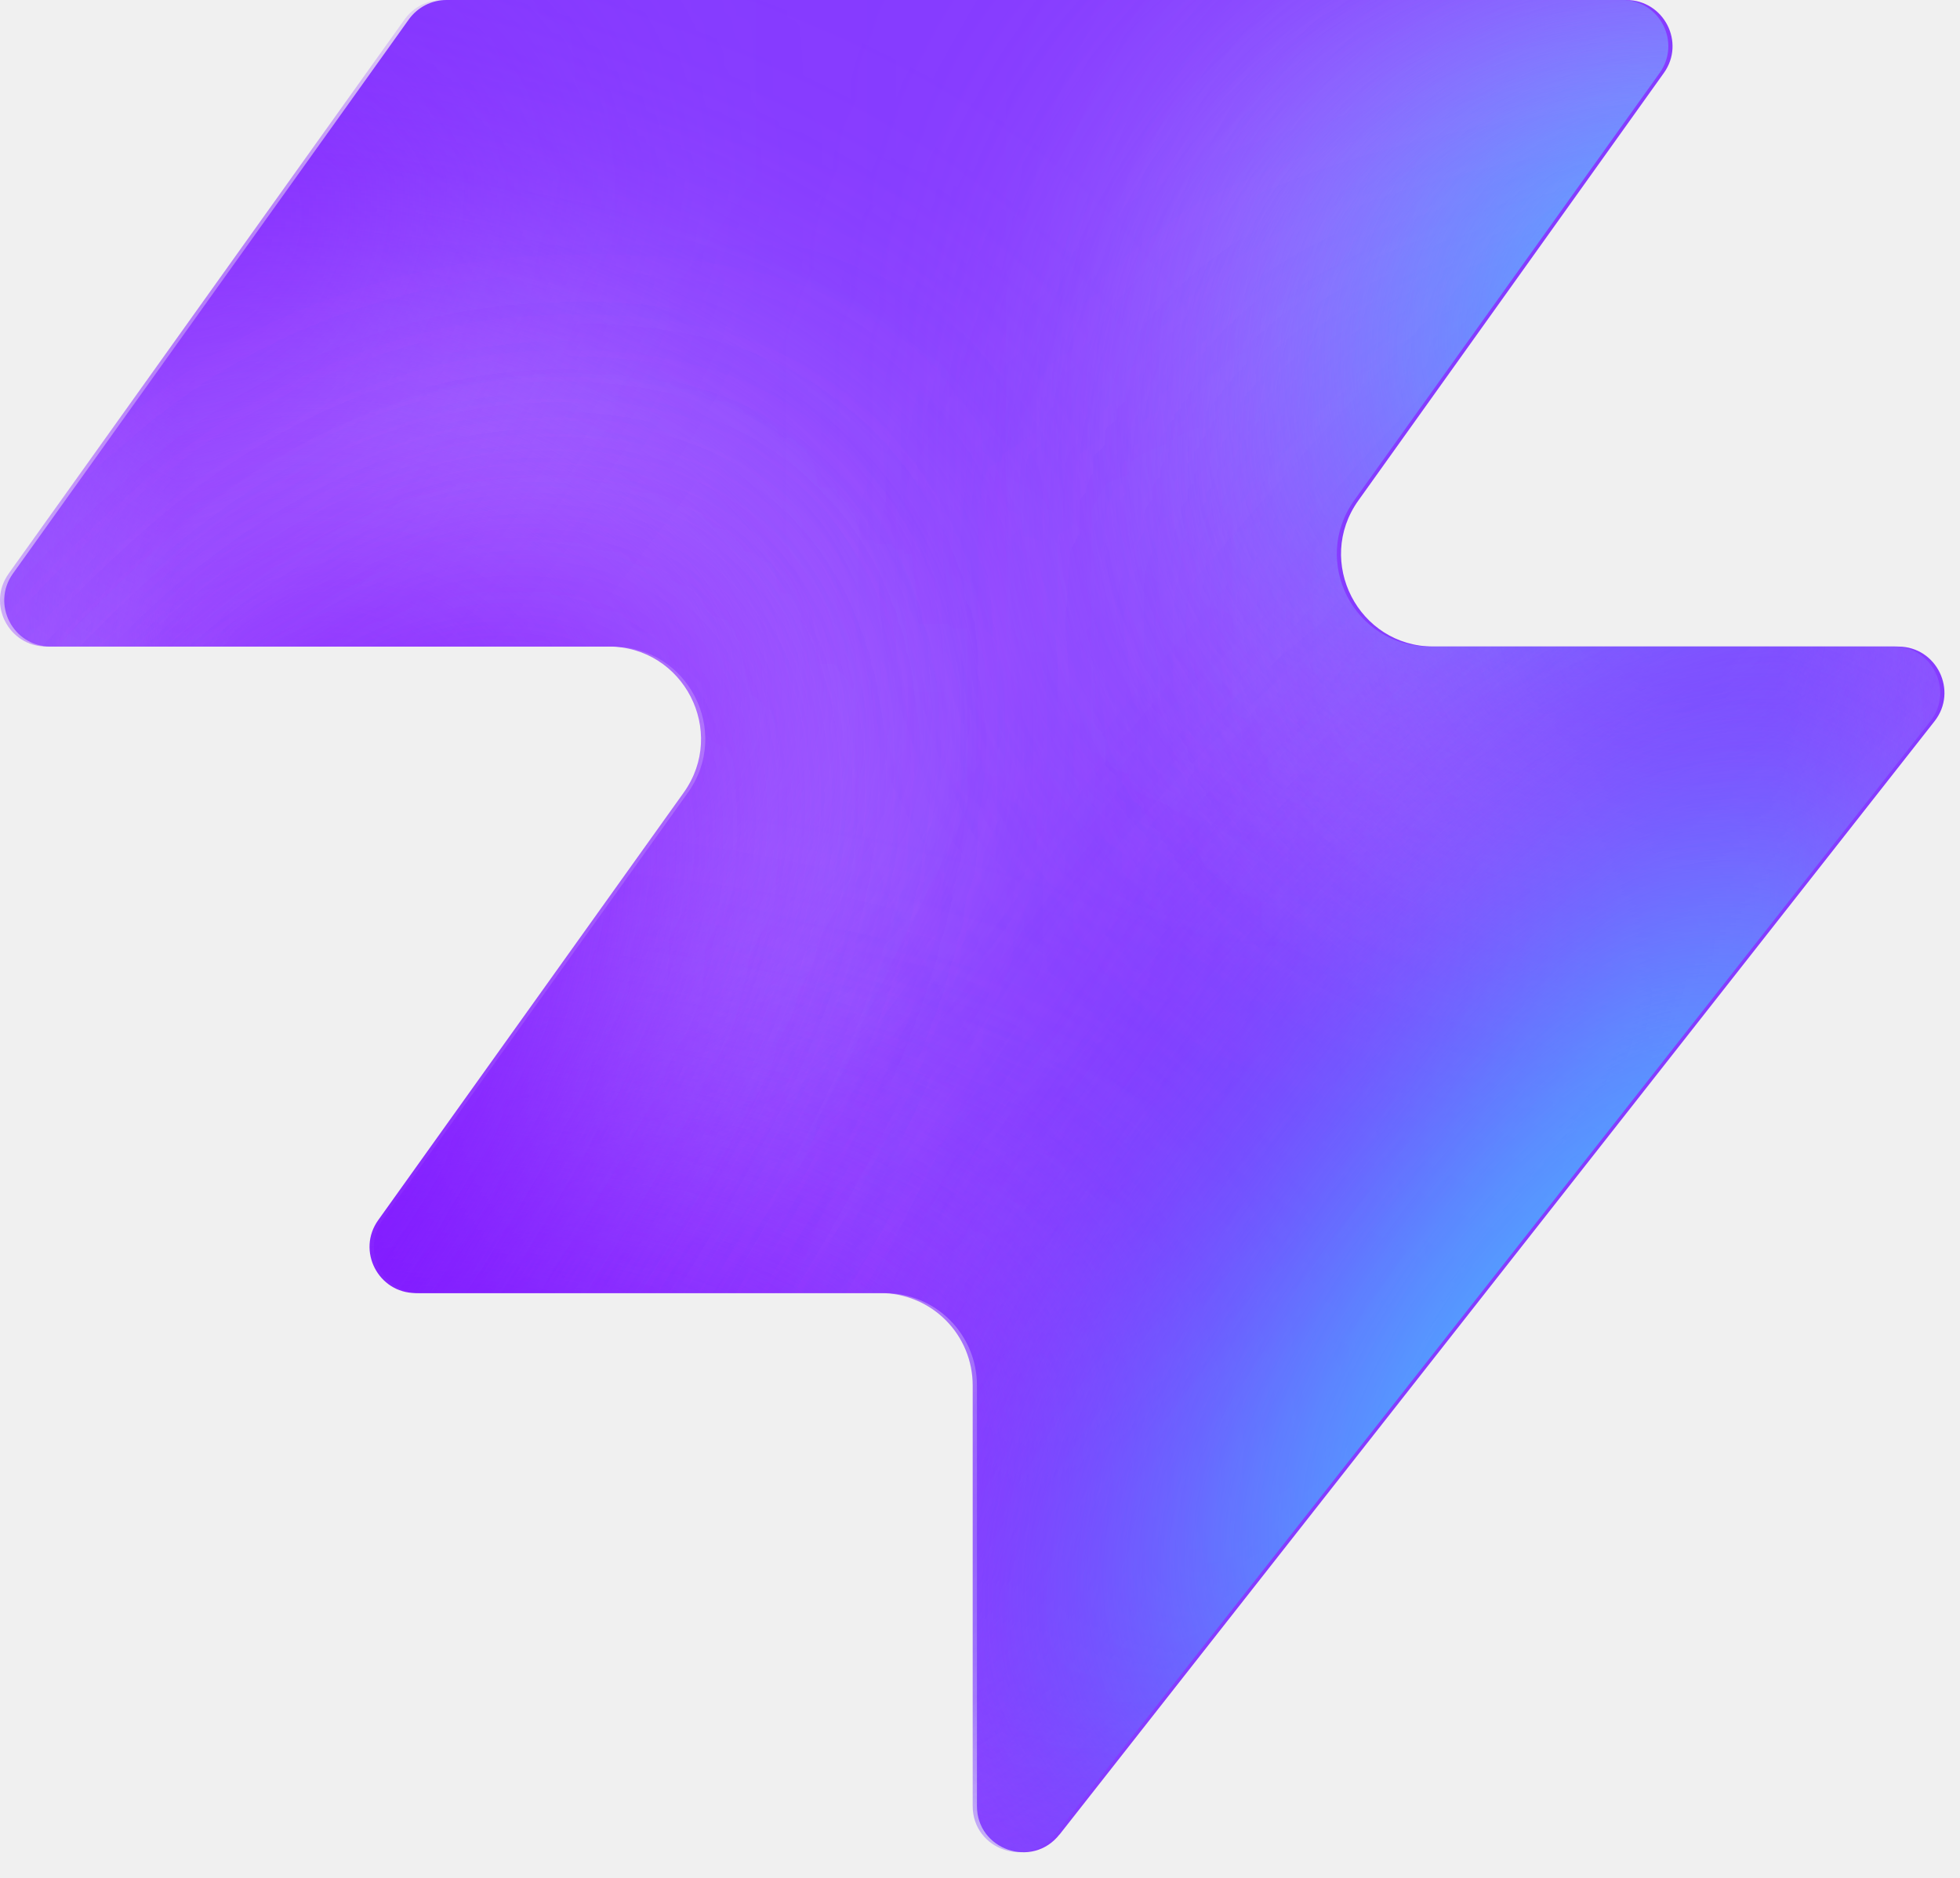
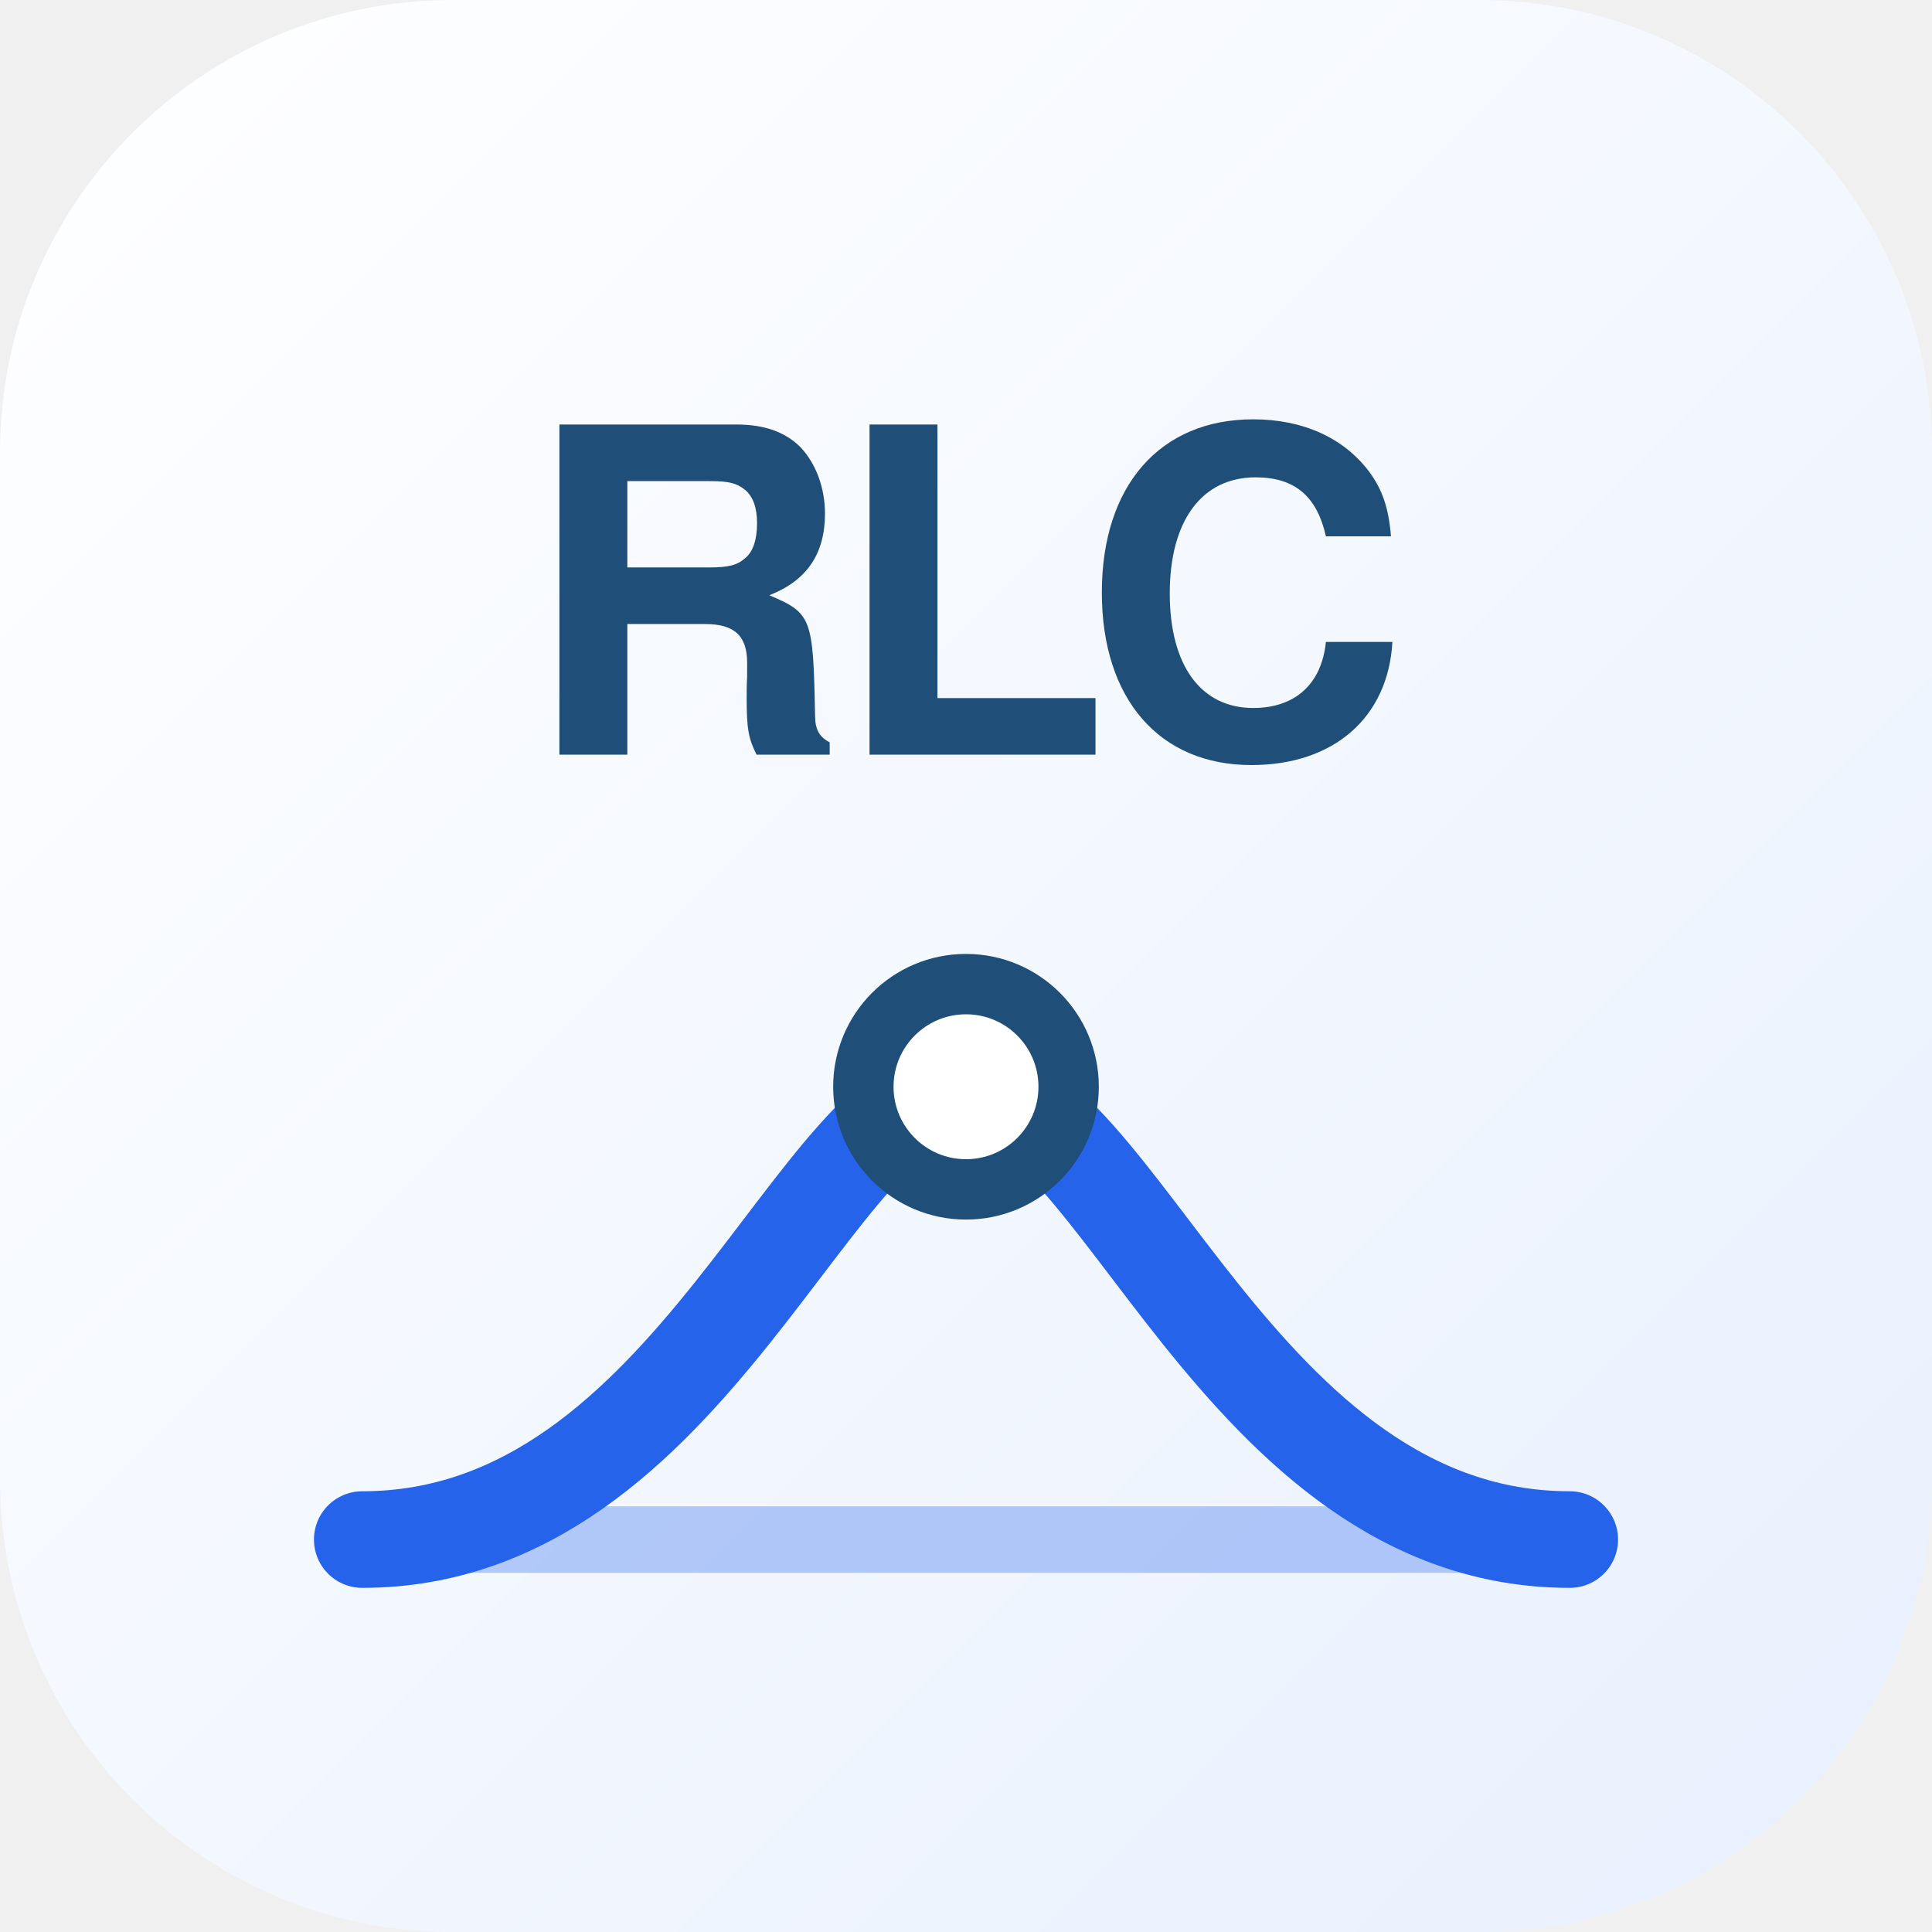
- <svg xmlns="http://www.w3.org/2000/svg" width="48" height="46" fill="none" viewBox="0 0 48 46">
-   <path fill="#863bff" d="M25.946 44.938c-.664.845-2.021.375-2.021-.698V33.937a2.26 2.26 0 0 0-2.262-2.262H10.287c-.92 0-1.456-1.04-.92-1.788l7.48-10.471c1.07-1.497 0-3.578-1.842-3.578H1.237c-.92 0-1.456-1.04-.92-1.788L10.013.474c.214-.297.556-.474.92-.474h28.894c.92 0 1.456 1.04.92 1.788l-7.48 10.471c-1.07 1.498 0 3.579 1.842 3.579h11.377c.943 0 1.473 1.088.89 1.83L25.947 44.94z" style="fill:#863bff;fill:color(display-p3 .525 .23 1);fill-opacity:1" />
-   <mask id="a" width="48" height="46" x="0" y="0" maskUnits="userSpaceOnUse" style="mask-type:alpha">
-     <path fill="#000" d="M25.842 44.938c-.664.844-2.021.375-2.021-.698V33.937a2.26 2.26 0 0 0-2.262-2.262H10.183c-.92 0-1.456-1.04-.92-1.788l7.48-10.471c1.07-1.498 0-3.579-1.842-3.579H1.133c-.92 0-1.456-1.04-.92-1.787L9.91.473c.214-.297.556-.474.92-.474h28.894c.92 0 1.456 1.04.92 1.788l-7.48 10.471c-1.07 1.498 0 3.578 1.842 3.578h11.377c.943 0 1.473 1.088.89 1.832L25.843 44.94z" style="fill:#000;fill-opacity:1" />
-   </mask>
-   <g mask="url(#a)">
-     <g filter="url(#b)">
-       <ellipse cx="5.508" cy="14.704" fill="#ede6ff" rx="5.508" ry="14.704" style="fill:#ede6ff;fill:color(display-p3 .927 .903 1);fill-opacity:1" transform="matrix(.00324 1 1 -.00324 -4.47 31.516)" />
-     </g>
-     <g filter="url(#c)">
-       <ellipse cx="10.399" cy="29.851" fill="#ede6ff" rx="10.399" ry="29.851" style="fill:#ede6ff;fill:color(display-p3 .927 .903 1);fill-opacity:1" transform="matrix(.00324 1 1 -.00324 -39.328 7.883)" />
-     </g>
-     <g filter="url(#d)">
-       <ellipse cx="5.508" cy="30.487" fill="#7e14ff" rx="5.508" ry="30.487" style="fill:#7e14ff;fill:color(display-p3 .492 .077 1);fill-opacity:1" transform="rotate(89.814 -25.913 -14.639)scale(1 -1)" />
-     </g>
-     <g filter="url(#e)">
-       <ellipse cx="5.508" cy="30.599" fill="#7e14ff" rx="5.508" ry="30.599" style="fill:#7e14ff;fill:color(display-p3 .492 .077 1);fill-opacity:1" transform="rotate(89.814 -32.644 -3.334)scale(1 -1)" />
-     </g>
-     <g filter="url(#f)">
-       <ellipse cx="5.508" cy="30.599" fill="#7e14ff" rx="5.508" ry="30.599" style="fill:#7e14ff;fill:color(display-p3 .492 .077 1);fill-opacity:1" transform="matrix(.00324 1 1 -.00324 -34.34 30.47)" />
-     </g>
-     <g filter="url(#g)">
-       <ellipse cx="14.072" cy="22.078" fill="#ede6ff" rx="14.072" ry="22.078" style="fill:#ede6ff;fill:color(display-p3 .927 .903 1);fill-opacity:1" transform="rotate(93.35 24.506 48.493)scale(-1 1)" />
-     </g>
-     <g filter="url(#h)">
-       <ellipse cx="3.47" cy="21.501" fill="#7e14ff" rx="3.47" ry="21.501" style="fill:#7e14ff;fill:color(display-p3 .492 .077 1);fill-opacity:1" transform="rotate(89.009 28.708 47.59)scale(-1 1)" />
-     </g>
-     <g filter="url(#i)">
-       <ellipse cx="3.47" cy="21.501" fill="#7e14ff" rx="3.47" ry="21.501" style="fill:#7e14ff;fill:color(display-p3 .492 .077 1);fill-opacity:1" transform="rotate(89.009 28.708 47.59)scale(-1 1)" />
-     </g>
-     <g filter="url(#j)">
-       <ellipse cx=".387" cy="8.972" fill="#7e14ff" rx="4.407" ry="29.108" style="fill:#7e14ff;fill:color(display-p3 .492 .077 1);fill-opacity:1" transform="rotate(39.51 .387 8.972)" />
-     </g>
-     <g filter="url(#k)">
-       <ellipse cx="47.523" cy="-6.092" fill="#7e14ff" rx="4.407" ry="29.108" style="fill:#7e14ff;fill:color(display-p3 .492 .077 1);fill-opacity:1" transform="rotate(37.892 47.523 -6.092)" />
-     </g>
-     <g filter="url(#l)">
-       <ellipse cx="41.412" cy="6.333" fill="#47bfff" rx="5.971" ry="9.665" style="fill:#47bfff;fill:color(display-p3 .28 .748 1);fill-opacity:1" transform="rotate(37.892 41.412 6.333)" />
-     </g>
-     <g filter="url(#m)">
-       <ellipse cx="-1.879" cy="38.332" fill="#7e14ff" rx="4.407" ry="29.108" style="fill:#7e14ff;fill:color(display-p3 .492 .077 1);fill-opacity:1" transform="rotate(37.892 -1.88 38.332)" />
-     </g>
-     <g filter="url(#n)">
-       <ellipse cx="-1.879" cy="38.332" fill="#7e14ff" rx="4.407" ry="29.108" style="fill:#7e14ff;fill:color(display-p3 .492 .077 1);fill-opacity:1" transform="rotate(37.892 -1.88 38.332)" />
-     </g>
-     <g filter="url(#o)">
-       <ellipse cx="35.651" cy="29.907" fill="#7e14ff" rx="4.407" ry="29.108" style="fill:#7e14ff;fill:color(display-p3 .492 .077 1);fill-opacity:1" transform="rotate(37.892 35.651 29.907)" />
-     </g>
-     <g filter="url(#p)">
-       <ellipse cx="38.418" cy="32.4" fill="#47bfff" rx="5.971" ry="15.297" style="fill:#47bfff;fill:color(display-p3 .28 .748 1);fill-opacity:1" transform="rotate(37.892 38.418 32.4)" />
-     </g>
-   </g>
+ <svg xmlns="http://www.w3.org/2000/svg" viewBox="0 0 64 64" width="64" height="64">
  <defs>
-     <filter id="b" width="60.045" height="41.654" x="-19.77" y="16.149" color-interpolation-filters="sRGB" filterUnits="userSpaceOnUse">
-       <feFlood flood-opacity="0" result="BackgroundImageFix" />
-       <feBlend in="SourceGraphic" in2="BackgroundImageFix" result="shape" />
-       <feGaussianBlur result="effect1_foregroundBlur_2002_17158" stdDeviation="7.659" />
-     </filter>
-     <filter id="c" width="90.34" height="51.437" x="-54.613" y="-7.533" color-interpolation-filters="sRGB" filterUnits="userSpaceOnUse">
-       <feFlood flood-opacity="0" result="BackgroundImageFix" />
-       <feBlend in="SourceGraphic" in2="BackgroundImageFix" result="shape" />
-       <feGaussianBlur result="effect1_foregroundBlur_2002_17158" stdDeviation="7.659" />
-     </filter>
-     <filter id="d" width="79.355" height="29.4" x="-49.64" y="2.03" color-interpolation-filters="sRGB" filterUnits="userSpaceOnUse">
-       <feFlood flood-opacity="0" result="BackgroundImageFix" />
-       <feBlend in="SourceGraphic" in2="BackgroundImageFix" result="shape" />
-       <feGaussianBlur result="effect1_foregroundBlur_2002_17158" stdDeviation="4.596" />
-     </filter>
-     <filter id="e" width="79.579" height="29.4" x="-45.045" y="20.029" color-interpolation-filters="sRGB" filterUnits="userSpaceOnUse">
-       <feFlood flood-opacity="0" result="BackgroundImageFix" />
-       <feBlend in="SourceGraphic" in2="BackgroundImageFix" result="shape" />
-       <feGaussianBlur result="effect1_foregroundBlur_2002_17158" stdDeviation="4.596" />
-     </filter>
-     <filter id="f" width="79.579" height="29.4" x="-43.513" y="21.178" color-interpolation-filters="sRGB" filterUnits="userSpaceOnUse">
-       <feFlood flood-opacity="0" result="BackgroundImageFix" />
-       <feBlend in="SourceGraphic" in2="BackgroundImageFix" result="shape" />
-       <feGaussianBlur result="effect1_foregroundBlur_2002_17158" stdDeviation="4.596" />
-     </filter>
-     <filter id="g" width="74.749" height="58.852" x="15.756" y="-17.901" color-interpolation-filters="sRGB" filterUnits="userSpaceOnUse">
-       <feFlood flood-opacity="0" result="BackgroundImageFix" />
-       <feBlend in="SourceGraphic" in2="BackgroundImageFix" result="shape" />
-       <feGaussianBlur result="effect1_foregroundBlur_2002_17158" stdDeviation="7.659" />
-     </filter>
-     <filter id="h" width="61.377" height="25.362" x="23.548" y="2.284" color-interpolation-filters="sRGB" filterUnits="userSpaceOnUse">
-       <feFlood flood-opacity="0" result="BackgroundImageFix" />
-       <feBlend in="SourceGraphic" in2="BackgroundImageFix" result="shape" />
-       <feGaussianBlur result="effect1_foregroundBlur_2002_17158" stdDeviation="4.596" />
-     </filter>
-     <filter id="i" width="61.377" height="25.362" x="23.548" y="2.284" color-interpolation-filters="sRGB" filterUnits="userSpaceOnUse">
-       <feFlood flood-opacity="0" result="BackgroundImageFix" />
-       <feBlend in="SourceGraphic" in2="BackgroundImageFix" result="shape" />
-       <feGaussianBlur result="effect1_foregroundBlur_2002_17158" stdDeviation="4.596" />
-     </filter>
-     <filter id="j" width="56.045" height="63.649" x="-27.636" y="-22.853" color-interpolation-filters="sRGB" filterUnits="userSpaceOnUse">
-       <feFlood flood-opacity="0" result="BackgroundImageFix" />
-       <feBlend in="SourceGraphic" in2="BackgroundImageFix" result="shape" />
-       <feGaussianBlur result="effect1_foregroundBlur_2002_17158" stdDeviation="4.596" />
-     </filter>
-     <filter id="k" width="54.814" height="64.646" x="20.116" y="-38.415" color-interpolation-filters="sRGB" filterUnits="userSpaceOnUse">
-       <feFlood flood-opacity="0" result="BackgroundImageFix" />
-       <feBlend in="SourceGraphic" in2="BackgroundImageFix" result="shape" />
-       <feGaussianBlur result="effect1_foregroundBlur_2002_17158" stdDeviation="4.596" />
-     </filter>
-     <filter id="l" width="33.541" height="35.313" x="24.641" y="-11.323" color-interpolation-filters="sRGB" filterUnits="userSpaceOnUse">
-       <feFlood flood-opacity="0" result="BackgroundImageFix" />
-       <feBlend in="SourceGraphic" in2="BackgroundImageFix" result="shape" />
-       <feGaussianBlur result="effect1_foregroundBlur_2002_17158" stdDeviation="4.596" />
-     </filter>
-     <filter id="m" width="54.814" height="64.646" x="-29.286" y="6.009" color-interpolation-filters="sRGB" filterUnits="userSpaceOnUse">
-       <feFlood flood-opacity="0" result="BackgroundImageFix" />
-       <feBlend in="SourceGraphic" in2="BackgroundImageFix" result="shape" />
-       <feGaussianBlur result="effect1_foregroundBlur_2002_17158" stdDeviation="4.596" />
-     </filter>
-     <filter id="n" width="54.814" height="64.646" x="-29.286" y="6.009" color-interpolation-filters="sRGB" filterUnits="userSpaceOnUse">
-       <feFlood flood-opacity="0" result="BackgroundImageFix" />
-       <feBlend in="SourceGraphic" in2="BackgroundImageFix" result="shape" />
-       <feGaussianBlur result="effect1_foregroundBlur_2002_17158" stdDeviation="4.596" />
-     </filter>
-     <filter id="o" width="54.814" height="64.646" x="8.244" y="-2.416" color-interpolation-filters="sRGB" filterUnits="userSpaceOnUse">
-       <feFlood flood-opacity="0" result="BackgroundImageFix" />
-       <feBlend in="SourceGraphic" in2="BackgroundImageFix" result="shape" />
-       <feGaussianBlur result="effect1_foregroundBlur_2002_17158" stdDeviation="4.596" />
-     </filter>
-     <filter id="p" width="39.409" height="43.623" x="18.713" y="10.588" color-interpolation-filters="sRGB" filterUnits="userSpaceOnUse">
-       <feFlood flood-opacity="0" result="BackgroundImageFix" />
-       <feBlend in="SourceGraphic" in2="BackgroundImageFix" result="shape" />
-       <feGaussianBlur result="effect1_foregroundBlur_2002_17158" stdDeviation="4.596" />
-     </filter>
+     <linearGradient id="l7-bg" x1="0" y1="0" x2="1" y2="1">
+       <stop offset="0" stop-color="#ffffff" />
+       <stop offset="1" stop-color="#e8f0fe" />
+     </linearGradient>
  </defs>
+   <rect width="64" height="64" rx="15" fill="url(#l7-bg)" />
+   <text x="32" y="25" text-anchor="middle" font-family="'Segoe UI',Helvetica,Arial,sans-serif" font-size="15" font-weight="800" letter-spacing="-0.5" fill="#1f4e79">RLC</text>
+   <path d="M12 51 H52" stroke="#2563eb" stroke-opacity="0.32" stroke-width="2.2" stroke-linecap="round" />
+   <path d="M12 51 C23 51 27 36 32 36 C37 36 41 51 52 51" fill="none" stroke="#2563eb" stroke-width="3.2" stroke-linecap="round" stroke-linejoin="round" />
+   <circle cx="32" cy="36" r="3.4" fill="#ffffff" stroke="#1f4e79" stroke-width="2" />
</svg>
